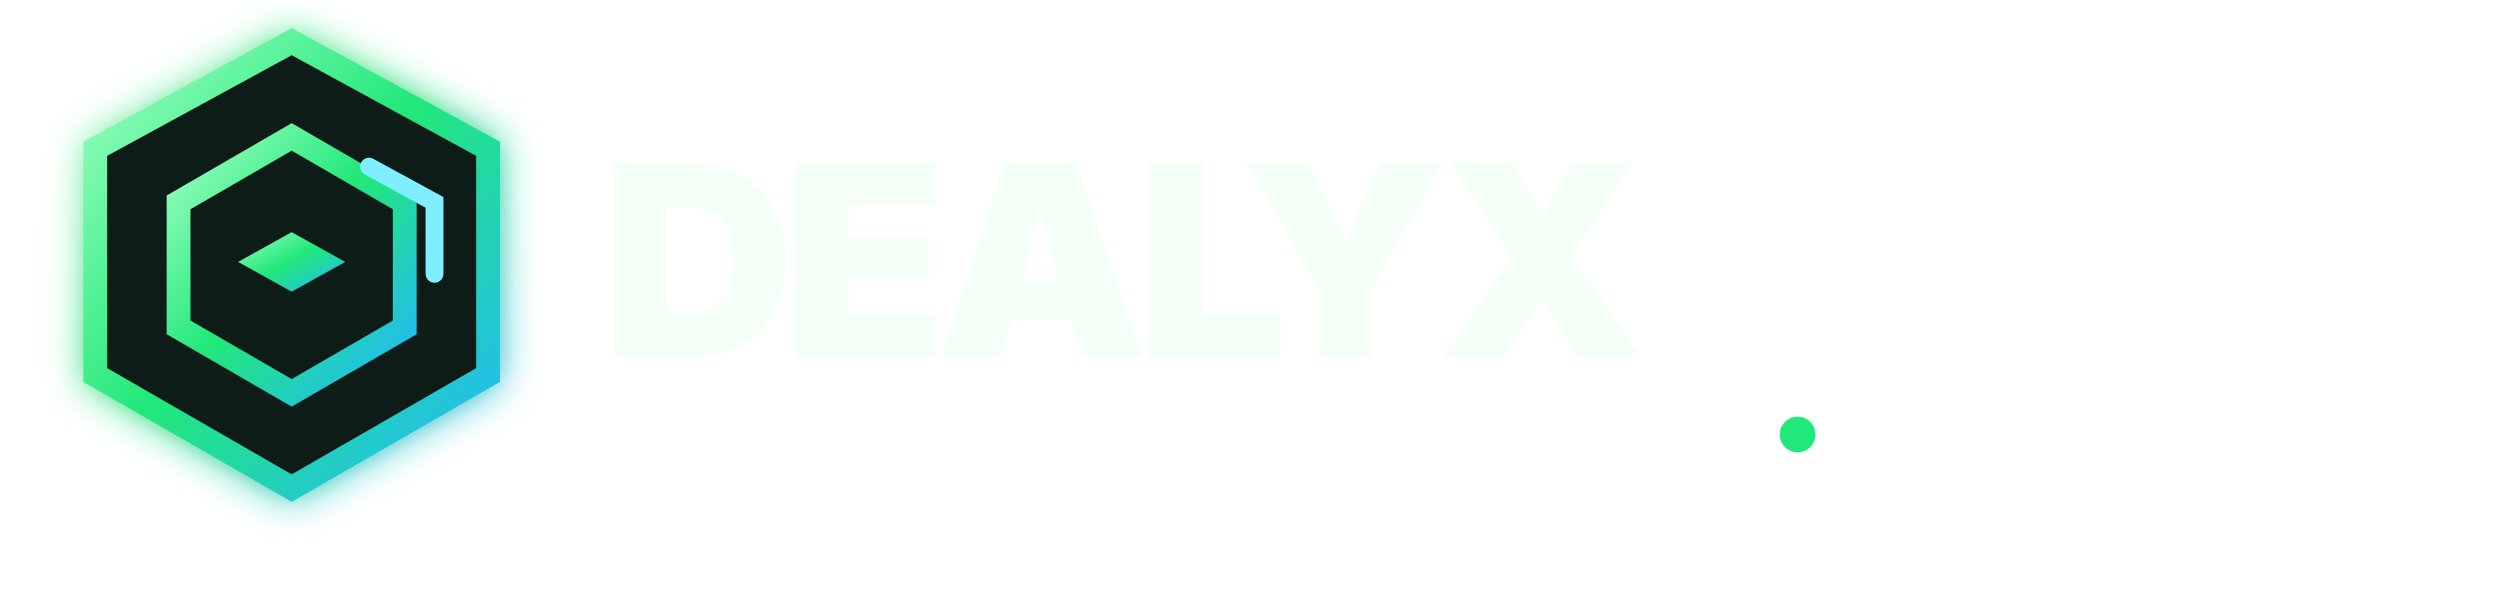
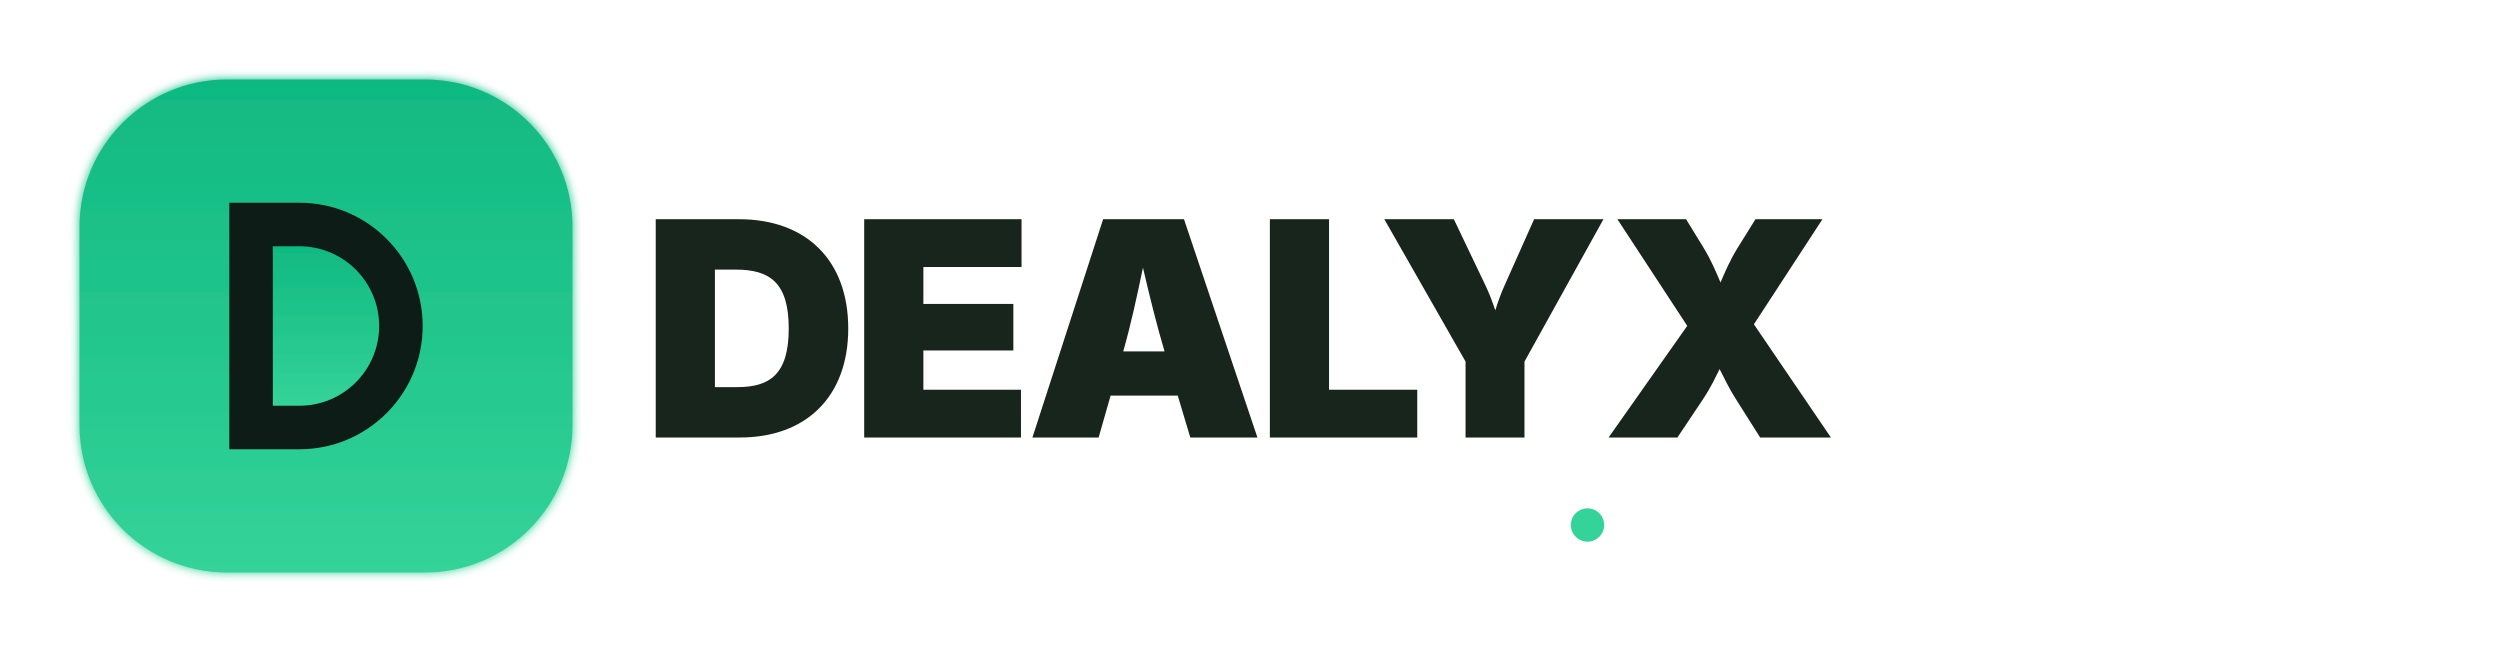
- <svg xmlns="http://www.w3.org/2000/svg" viewBox="0 0 420 100" role="img" aria-label="Dealyx">
+ <svg xmlns="http://www.w3.org/2000/svg" width="600" height="160" viewBox="0 0 600 160" role="img" aria-label="Dealyx">
  <defs>
-     <linearGradient id="g" x1="0" y1="0" x2="1" y2="1">
-       <stop stop-color="#9dffc2" />
-       <stop offset=".48" stop-color="#20e879" />
-       <stop offset="1" stop-color="#20b7ff" />
+     <linearGradient id="site-green" x1="0" y1="0" x2="0" y2="1">
+       <stop offset="0" stop-color="#10b981" />
+       <stop offset="1" stop-color="#34d399" />
    </linearGradient>
-     <filter id="glow" x="-50%" y="-50%" width="200%" height="200%">
-       <feGaussianBlur stdDeviation="3" result="b" />
+     <filter id="soft-glow" x="-20%" y="-20%" width="140%" height="140%">
+       <feGaussianBlur stdDeviation="4" result="b" />
      <feMerge>
        <feMergeNode in="b" />
        <feMergeNode in="SourceGraphic" />
      </feMerge>
    </filter>
  </defs>
-   <g filter="url(#glow)">
-     <path d="M49 7 82 25v38L49 82 16 63V25Z" fill="#101b18" stroke="url(#g)" stroke-width="4" />
-     <path d="m30 34 19-11 19 11v21L49 66 30 55Z" fill="none" stroke="url(#g)" stroke-width="4" />
-     <path d="m40 44 9-5 9 5-9 5Z" fill="url(#g)" />
-     <path d="M49 49v10" stroke="url(#g)" stroke-width="3" />
-     <path d="M62 28 73 34v12" fill="none" stroke="#7feeff" stroke-width="3" stroke-linecap="round" />
+   <g transform="translate(4,4) scale(.29)" filter="url(#soft-glow)">
+     <rect x="52" y="52" width="408" height="408" rx="122" fill="url(#site-green)" />
+     <path d="M176 154h58a102 102 0 0 1 0 204h-58z" fill="#0b1a12" />
+     <path d="M212 190h22a66 66 0 0 1 0 132h-22z" fill="url(#site-green)" />
  </g>
-   <text x="101" y="60" font-family="Inter,Arial,sans-serif" font-size="45" font-weight="900" letter-spacing="-2" fill="#f3fff7">DEALYX</text>
-   <path d="M103 73h190" stroke="url(#g)" stroke-width="3" stroke-linecap="round" />
-   <circle cx="302" cy="73" r="3" fill="#20e879" />
+   <text x="154" y="105" font-family="Inter,Arial,sans-serif" font-size="72" font-weight="900" letter-spacing="-2" fill="#18251c">DEALYX</text>
+   <path d="M158 126h210" stroke="url(#site-green)" stroke-width="5" stroke-linecap="round" />
+   <circle cx="381" cy="126" r="4" fill="#34d399" />
</svg>
